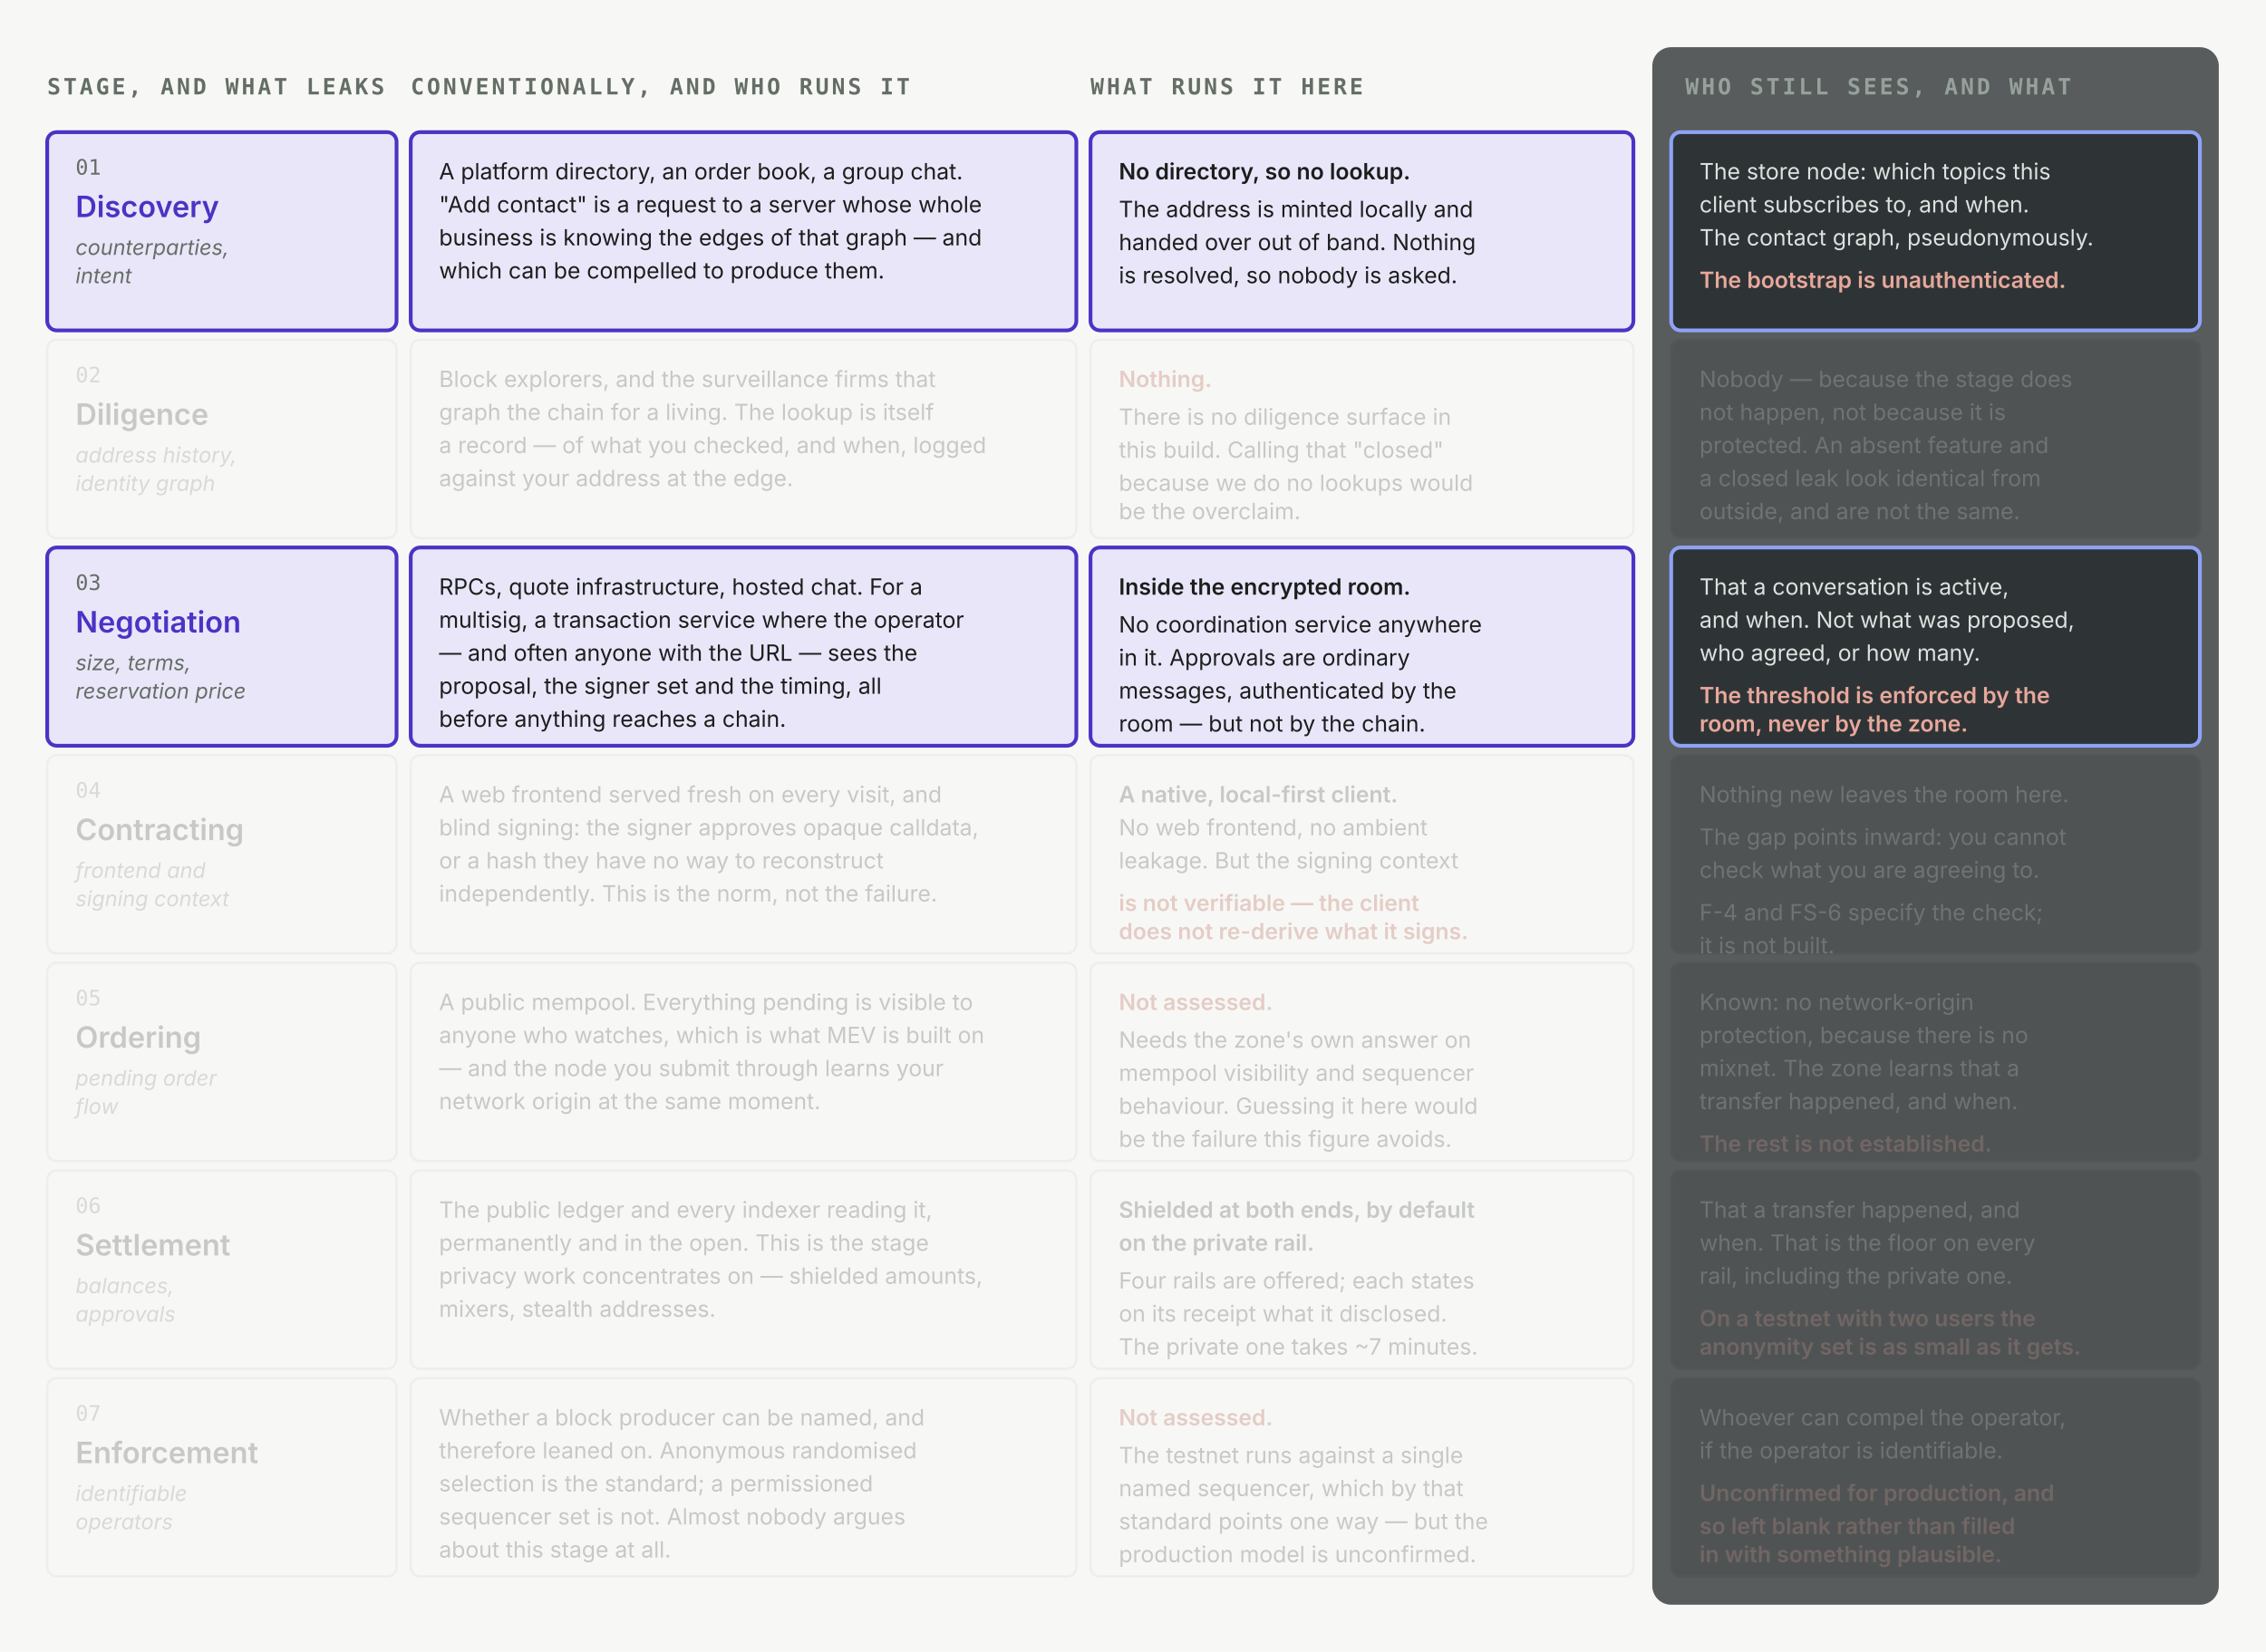
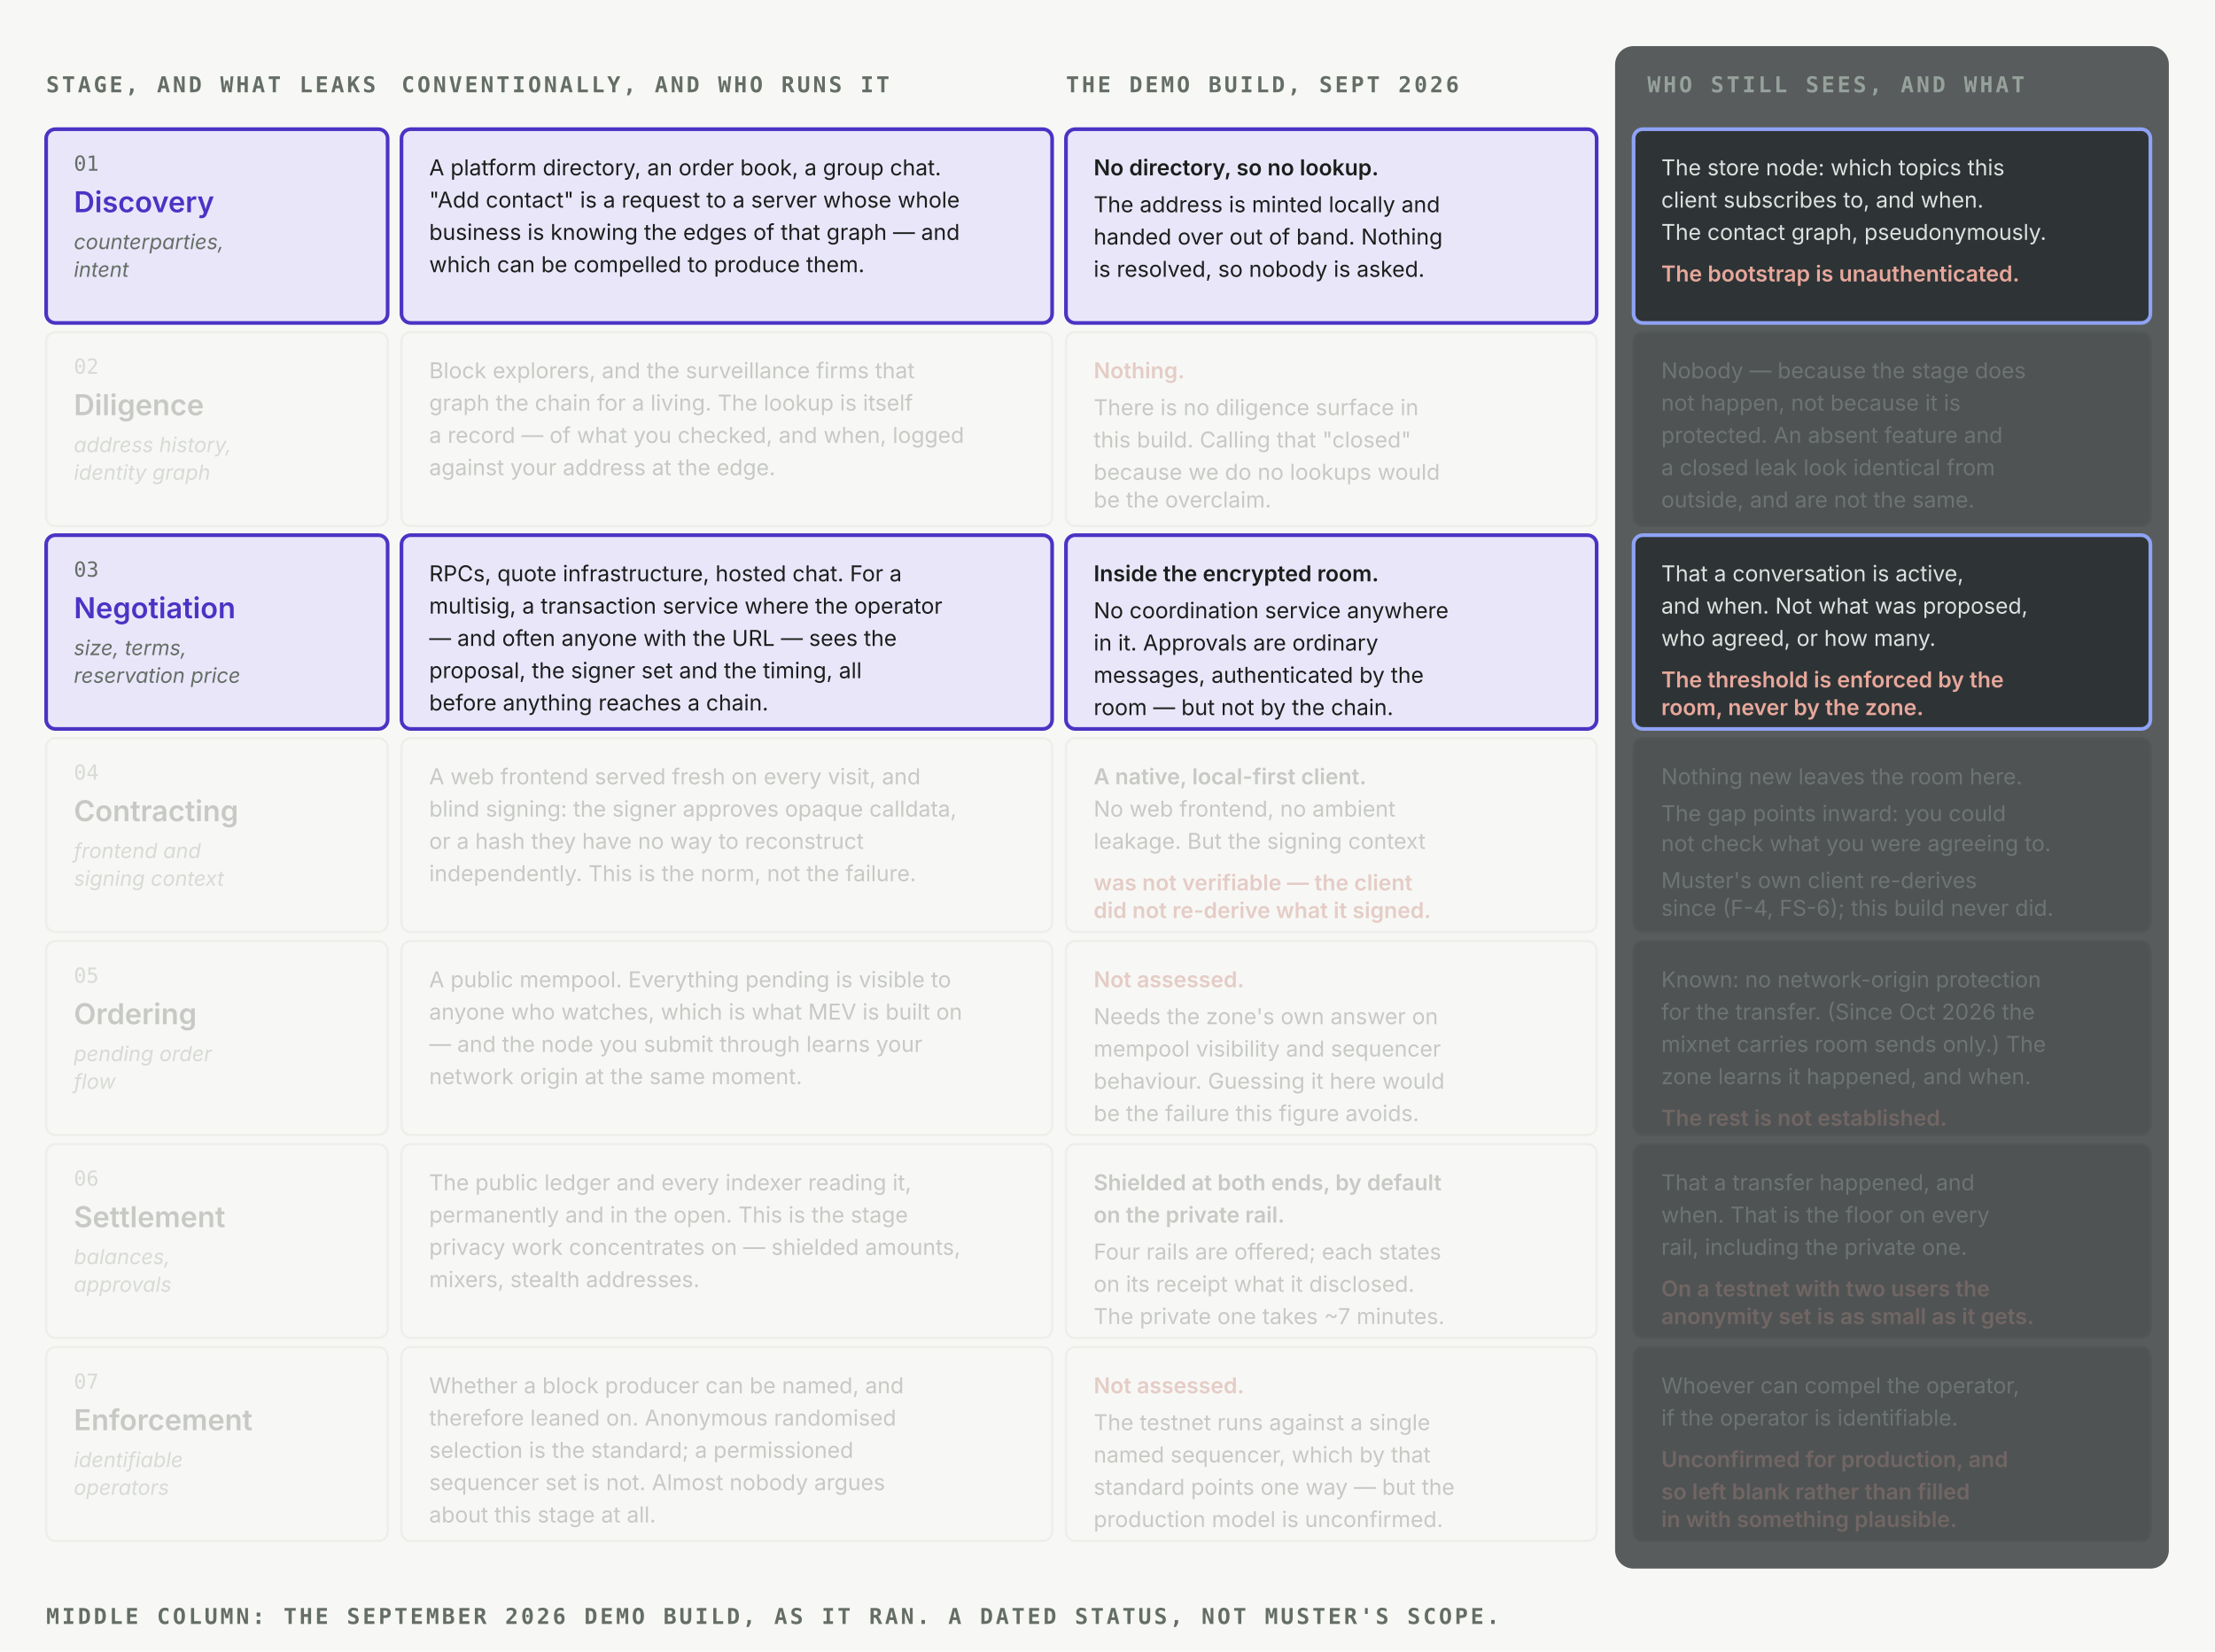
- <svg xmlns="http://www.w3.org/2000/svg" class="bc-svg" width="960" height="700" viewBox="0 0 960 700" data-view="obs-store-node" role="img" aria-labelledby="bc-svg-title bc-svg-desc">
+ <svg xmlns="http://www.w3.org/2000/svg" class="bc-svg" width="960" height="716" viewBox="0 0 960 716" data-view="obs-store-node" role="img" aria-labelledby="bc-svg-title bc-svg-desc">
  <style>
  /* Tokens are declared on .bc-svg as well as .bc so that an &lt;svg&gt; lifted out of
     this page for static export carries them without any CSS rewriting. */
  .bc, .bc-svg {
    --bc-paper:   #E4E6E0;
    --bc-surface: #F7F8F5;
    --bc-ink:     #1A1F1C;
    --bc-muted:   #656E66;
    --bc-rule:    #C6CBC3;

    --bc-signal:      #4B33C4;
    --bc-signal-soft: #EAE6FA;
    --bc-settled:      #1E6B52;
    --bc-settled-soft: #DFEDE6;
    --bc-alarm:      #A32D1E;
    --bc-alarm-soft: #F6E3DF;

    --bc-outside:        #23282A;
    --bc-outside-ink:    #DCE2DE;
    --bc-outside-rule:   #3A4144;
    --bc-outside-accent: #8FA3F5;

    --bc-mono: 'DM Mono', ui-monospace, 'SF Mono', Menlo, monospace;
    --bc-sans: 'Instrument Sans', -apple-system, BlinkMacSystemFont, 'Segoe UI', sans-serif;
    --bc-dim: 0.22;
  }
  .bc { margin: 2em 0; color: #1A1F1C; }

  .bc-panel {
    background: #F7F8F5;
    border: 1px solid #C6CBC3;
    border-radius: 10px;
    overflow: hidden;
  }
  .bc-panel-header {
    padding: 0.7em 1.1em;
    background: #E4E6E0;
    border-bottom: 1px solid #C6CBC3;
    font-family: 'DM Mono', ui-monospace, 'SF Mono', Menlo, monospace;
    font-size: 0.7em;
    font-weight: 600;
    color: #656E66;
    text-transform: uppercase;
    letter-spacing: 0.08em;
    display: flex;
    align-items: center;
    gap: 0.6em;
  }
  .bc-panel-header .bc-spacer { margin-left: auto; }

  .bc-playpause {
    font-family: 'DM Mono', ui-monospace, 'SF Mono', Menlo, monospace;
    font-size: 0.95em;
    text-transform: uppercase;
    letter-spacing: 0.06em;
    padding: 0.3em 0.7em;
    border: 1px solid #C6CBC3;
    background: #F7F8F5;
    color: #656E66;
    border-radius: 999px;
    cursor: pointer;
  }
  .bc-playpause:hover { border-color: #1A1F1C; color: #1A1F1C; }
  .bc-playpause:focus-visible { outline: 2px solid #4B33C4; outline-offset: 2px; }

  /* ── Tabs ── */
  .bc-tabs {
    display: flex;
    flex-wrap: wrap;
    gap: 0.35em;
    padding: 0.85em 1em;
    background: #E4E6E0;
    border-bottom: 1px solid #C6CBC3;
  }
  .bc-tab {
    font-family: 'Instrument Sans', -apple-system, BlinkMacSystemFont, 'Segoe UI', sans-serif;
    font-size: 0.82em;
    font-weight: 500;
    padding: 0.42em 0.9em;
    border: 1px solid #C6CBC3;
    background: #F7F8F5;
    color: #656E66;
    border-radius: 999px;
    cursor: pointer;
    line-height: 1.25;
  }
  .bc-tab:hover { border-color: #1A1F1C; color: #1A1F1C; }
  .bc-tab:focus-visible { outline: 2px solid #4B33C4; outline-offset: 2px; }
  .bc-tab[aria-selected="true"] {
    background: #1A1F1C;
    border-color: #1A1F1C;
    color: #F7F8F5;
  }

  .bc-stage { padding: 1.3em 1em 0.9em; background: #F7F8F5; }
  .bc-svg { display: block; width: 100%; height: auto; max-width: 100%; }

  /* ── Column furniture ── */
  .bc-col-head {
    font-family: 'DM Mono', ui-monospace, 'SF Mono', Menlo, monospace;
    font-size: 9.5px;
    font-weight: 600;
    letter-spacing: 0.12em;
    fill: #656E66;
  }
  .bc-col-head-out { fill: #96A19B; }
  .bc-col-bg { fill: #23282A; stroke: none; }

  /* ── Nodes ── */
  .bc-node rect {
    fill: #F7F8F5;
    stroke: #C6CBC3;
    stroke-width: 1;
    transition: fill 0.3s ease, stroke 0.3s ease, opacity 0.3s ease;
  }
  .bc-node text {
    font-family: 'Instrument Sans', -apple-system, BlinkMacSystemFont, 'Segoe UI', sans-serif;
    fill: #1A1F1C;
    font-size: 9.5px;
    transition: fill 0.3s ease, opacity 0.3s ease;
  }
  /* These are written `.bc-node text.x`, not `.x`. A bare single-class selector
     is specificity 0-1-0 and loses to `.bc-node text` at 0-1-1, so the modifier's
     font-weight would apply while its FILL silently did not — a gap flag would
     come out bold and black instead of bold and red, which is the one colour in
     this figure that carries meaning on its own. */
  .bc-node text.bc-stage-num  { font-family: 'DM Mono', ui-monospace, 'SF Mono', Menlo, monospace; font-size: 9px; fill: #656E66; }
  .bc-node text.bc-stage-name { font-size: 12.5px; font-weight: 600; }
  .bc-node text.bc-stage-leak { font-size: 9px; fill: #656E66; font-style: italic; }
  .bc-node text.bc-lead { font-weight: 600; }
  .bc-node text.bc-flag { fill: #A32D1E; font-weight: 600; }

  /* Beyond the device: dark ground, light ink. */
  .bc-node-out rect { fill: #2E3436; stroke: #3A4144; }
  .bc-node-out text { fill: #DCE2DE; }
  .bc-node-out text.bc-flag { fill: #E8A79B; }

  /* ── Dimming ── */
  .bc-svg[data-view]:not([data-view="overview"]) .bc-node:not(.bc-hl) rect,
  .bc-svg[data-view]:not([data-view="overview"]) .bc-node:not(.bc-hl) text {
    opacity: 0.22;
  }
  .bc-svg[data-view]:not([data-view="overview"]) .bc-col-bg { opacity: 0.75; }

  /* ── Highlight ── */
  .bc-svg .bc-hl.bc-node rect { fill: #EAE6FA; stroke: #4B33C4; stroke-width: 1.6; }
  .bc-svg .bc-hl.bc-node .bc-stage-name { fill: #4B33C4; }

  /* A lit observer cell keeps its dark ground. Crossing out of the room is the
     one thing a highlight must never make look safe. */
  .bc-svg .bc-hl.bc-node-out rect { fill: #2E3436; stroke: #8FA3F5; stroke-width: 1.6; }
  .bc-svg .bc-hl.bc-node-out text { fill: #DCE2DE; }
  /* Out-specificities again: a lit observer cell must not wash its gap flags
     back to plain ink. */
  .bc-svg .bc-hl.bc-node-out text.bc-flag { fill: #E8A79B; }

  /* ── Caption ── */
  .bc-caption { padding: 1em 1.3em 1.15em; border-top: 1px solid #C6CBC3; background: #E4E6E0; }
  .bc-caption h3 { font-family: 'Instrument Sans', -apple-system, BlinkMacSystemFont, 'Segoe UI', sans-serif; font-size: 0.98em; font-weight: 600; margin: 0 0 0.3em; }
  .bc-caption p { margin: 0; font-size: 0.92em; color: #3F4742; line-height: 1.6; }
  .bc-caption .bc-tag {
    display: inline-block; font-family: 'DM Mono', ui-monospace, 'SF Mono', Menlo, monospace; font-size: 0.72em;
    padding: 0.12em 0.5em; border-radius: 3px; background: #F7F8F5;
    border: 1px solid #C6CBC3; color: #656E66;
    text-transform: uppercase; letter-spacing: 0.05em; margin-right: 0.5em; vertical-align: 2px;
  }

  .bc-legend {
    display: flex; flex-wrap: wrap; gap: 1.4em;
    padding: 0.8em 1.3em; border-top: 1px solid #C6CBC3;
    background: #F7F8F5; font-size: 0.8em; color: #656E66;
  }
  .bc-legend span { display: inline-flex; align-items: center; gap: 0.5em; }
  .bc-legend i { width: 20px; height: 12px; border-radius: 2px; display: inline-block; }
  .bc-key-here { background: #F7F8F5; border: 1px solid #C6CBC3; }
  .bc-key-out  { background: #2E3436; border: 1px solid #3A4144; }
  .bc-key-flag { background: #F6E3DF; border: 1px solid #A32D1E; }

  @media (prefers-reduced-motion: reduce) {
    .bc-node rect, .bc-node text, .bc-col-bg { transition: none; }
  }

  /* ── added by export-frames.mjs ── */
  .bc-dim rect, .bc-dim text { opacity: 0.22; }
  .bc-dim .bc-entry-frame, .bc-dim .bc-entry-header { opacity: 0.38; }
  .bc-dim text.bc-entry-title { opacity: 0.6; }
  .bc-dim path { opacity: 0.18; }
  .bc-flow-arrow path { animation: none; }
</style>
-   <rect width="960" height="700" fill="#F7F8F5" />
+   <rect width="960" height="716" fill="#F7F8F5" />
  <rect class="bc-col-bg" x="700" y="20" width="240" height="660" rx="8" />
  <text class="bc-col-head" x="20" y="40">STAGE, AND WHAT LEAKS</text>
  <text class="bc-col-head" x="174" y="40">CONVENTIONALLY, AND WHO RUNS IT</text>
-   <text class="bc-col-head" x="462" y="40">WHAT RUNS IT HERE</text>
+   <text class="bc-col-head" x="462" y="40">THE DEMO BUILD, SEPT 2026</text>
  <text class="bc-col-head bc-col-head-out" x="714" y="40">WHO STILL SEES, AND WHAT</text>
  <g class="bc-node bc-hl" data-id="stage-discovery">
    <rect x="20" y="56" width="148" height="84" rx="4" />
    <rect x="174" y="56" width="282" height="84" rx="4" />
    <rect x="462" y="56" width="230" height="84" rx="4" />
    <text class="bc-stage-num" x="32" y="74">01</text>
    <text class="bc-stage-name" x="32" y="92">Discovery</text>
    <text class="bc-stage-leak" x="32" y="108">counterparties,</text>
    <text class="bc-stage-leak" x="32" y="120">intent</text>
    <text x="186" y="76">A platform directory, an order book, a group chat.</text>
    <text x="186" y="90">"Add contact" is a request to a server whose whole</text>
    <text x="186" y="104">business is knowing the edges of that graph — and</text>
    <text x="186" y="118">which can be compelled to produce them.</text>
    <text x="474" y="76" class="bc-lead">No directory, so no lookup.</text>
    <text x="474" y="92">The address is minted locally and</text>
    <text x="474" y="106">handed over out of band. Nothing</text>
    <text x="474" y="120">is resolved, so nobody is asked.</text>
  </g>
  <g class="bc-node bc-node-out bc-hl" data-id="obs-discovery">
    <rect x="708" y="56" width="224" height="84" rx="4" />
    <text x="720" y="76">The store node: which topics this</text>
    <text x="720" y="90">client subscribes to, and when.</text>
    <text x="720" y="104">The contact graph, pseudonymously.</text>
    <text x="720" y="122" class="bc-flag">The bootstrap is unauthenticated.</text>
  </g>
  <g class="bc-node bc-dim" data-id="stage-diligence">
    <rect x="20" y="144" width="148" height="84" rx="4" />
    <rect x="174" y="144" width="282" height="84" rx="4" />
    <rect x="462" y="144" width="230" height="84" rx="4" />
    <text class="bc-stage-num" x="32" y="162">02</text>
    <text class="bc-stage-name" x="32" y="180">Diligence</text>
    <text class="bc-stage-leak" x="32" y="196">address history,</text>
    <text class="bc-stage-leak" x="32" y="208">identity graph</text>
    <text x="186" y="164">Block explorers, and the surveillance firms that</text>
    <text x="186" y="178">graph the chain for a living. The lookup is itself</text>
    <text x="186" y="192">a record — of what you checked, and when, logged</text>
    <text x="186" y="206">against your address at the edge.</text>
    <text x="474" y="164" class="bc-flag">Nothing.</text>
    <text x="474" y="180">There is no diligence surface in</text>
    <text x="474" y="194">this build. Calling that "closed"</text>
    <text x="474" y="208">because we do no lookups would</text>
    <text x="474" y="220">be the overclaim.</text>
  </g>
  <g class="bc-node bc-node-out bc-dim" data-id="obs-diligence">
    <rect x="708" y="144" width="224" height="84" rx="4" />
    <text x="720" y="164">Nobody — because the stage does</text>
    <text x="720" y="178">not happen, not because it is</text>
    <text x="720" y="192">protected. An absent feature and</text>
    <text x="720" y="206">a closed leak look identical from</text>
    <text x="720" y="220">outside, and are not the same.</text>
  </g>
  <g class="bc-node bc-hl" data-id="stage-negotiation">
    <rect x="20" y="232" width="148" height="84" rx="4" />
    <rect x="174" y="232" width="282" height="84" rx="4" />
    <rect x="462" y="232" width="230" height="84" rx="4" />
    <text class="bc-stage-num" x="32" y="250">03</text>
    <text class="bc-stage-name" x="32" y="268">Negotiation</text>
    <text class="bc-stage-leak" x="32" y="284">size, terms,</text>
    <text class="bc-stage-leak" x="32" y="296">reservation price</text>
    <text x="186" y="252">RPCs, quote infrastructure, hosted chat. For a</text>
    <text x="186" y="266">multisig, a transaction service where the operator</text>
    <text x="186" y="280">— and often anyone with the URL — sees the</text>
    <text x="186" y="294">proposal, the signer set and the timing, all</text>
    <text x="186" y="308">before anything reaches a chain.</text>
    <text x="474" y="252" class="bc-lead">Inside the encrypted room.</text>
    <text x="474" y="268">No coordination service anywhere</text>
    <text x="474" y="282">in it. Approvals are ordinary</text>
    <text x="474" y="296">messages, authenticated by the</text>
    <text x="474" y="310">room — but not by the chain.</text>
  </g>
  <g class="bc-node bc-node-out bc-hl" data-id="obs-negotiation">
    <rect x="708" y="232" width="224" height="84" rx="4" />
    <text x="720" y="252">That a conversation is active,</text>
    <text x="720" y="266">and when. Not what was proposed,</text>
    <text x="720" y="280">who agreed, or how many.</text>
    <text x="720" y="298" class="bc-flag">The threshold is enforced by the</text>
    <text x="720" y="310" class="bc-flag">room, never by the zone.</text>
  </g>
  <g class="bc-node bc-dim" data-id="stage-contracting">
    <rect x="20" y="320" width="148" height="84" rx="4" />
    <rect x="174" y="320" width="282" height="84" rx="4" />
    <rect x="462" y="320" width="230" height="84" rx="4" />
    <text class="bc-stage-num" x="32" y="338">04</text>
    <text class="bc-stage-name" x="32" y="356">Contracting</text>
    <text class="bc-stage-leak" x="32" y="372">frontend and</text>
    <text class="bc-stage-leak" x="32" y="384">signing context</text>
    <text x="186" y="340">A web frontend served fresh on every visit, and</text>
    <text x="186" y="354">blind signing: the signer approves opaque calldata,</text>
    <text x="186" y="368">or a hash they have no way to reconstruct</text>
    <text x="186" y="382">independently. This is the norm, not the failure.</text>
    <text x="474" y="340" class="bc-lead">A native, local-first client.</text>
    <text x="474" y="354">No web frontend, no ambient</text>
    <text x="474" y="368">leakage. But the signing context</text>
-     <text x="474" y="386" class="bc-flag">is not verifiable — the client</text>
-     <text x="474" y="398" class="bc-flag">does not re-derive what it signs.</text>
+     <text x="474" y="386" class="bc-flag">was not verifiable — the client</text>
+     <text x="474" y="398" class="bc-flag">did not re-derive what it signed.</text>
  </g>
  <g class="bc-node bc-node-out bc-dim" data-id="obs-contracting">
    <rect x="708" y="320" width="224" height="84" rx="4" />
    <text x="720" y="340">Nothing new leaves the room here.</text>
-     <text x="720" y="358">The gap points inward: you cannot</text>
-     <text x="720" y="372">check what you are agreeing to.</text>
-     <text x="720" y="390">F-4 and FS-6 specify the check;</text>
-     <text x="720" y="404">it is not built.</text>
+     <text x="720" y="356">The gap points inward: you could</text>
+     <text x="720" y="369">not check what you were agreeing to.</text>
+     <text x="720" y="385">Muster's own client re-derives</text>
+     <text x="720" y="397">since (F-4, FS-6); this build never did.</text>
  </g>
  <g class="bc-node bc-dim" data-id="stage-ordering">
    <rect x="20" y="408" width="148" height="84" rx="4" />
    <rect x="174" y="408" width="282" height="84" rx="4" />
    <rect x="462" y="408" width="230" height="84" rx="4" />
    <text class="bc-stage-num" x="32" y="426">05</text>
    <text class="bc-stage-name" x="32" y="444">Ordering</text>
    <text class="bc-stage-leak" x="32" y="460">pending order</text>
    <text class="bc-stage-leak" x="32" y="472">flow</text>
    <text x="186" y="428">A public mempool. Everything pending is visible to</text>
    <text x="186" y="442">anyone who watches, which is what MEV is built on</text>
    <text x="186" y="456">— and the node you submit through learns your</text>
    <text x="186" y="470">network origin at the same moment.</text>
    <text x="474" y="428" class="bc-flag">Not assessed.</text>
    <text x="474" y="444">Needs the zone's own answer on</text>
    <text x="474" y="458">mempool visibility and sequencer</text>
    <text x="474" y="472">behaviour. Guessing it here would</text>
    <text x="474" y="486">be the failure this figure avoids.</text>
  </g>
  <g class="bc-node bc-node-out bc-dim" data-id="obs-ordering">
    <rect x="708" y="408" width="224" height="84" rx="4" />
-     <text x="720" y="428">Known: no network-origin</text>
-     <text x="720" y="442">protection, because there is no</text>
-     <text x="720" y="456">mixnet. The zone learns that a</text>
-     <text x="720" y="470">transfer happened, and when.</text>
+     <text x="720" y="428">Known: no network-origin protection</text>
+     <text x="720" y="442">for the transfer. (Since Oct 2026 the</text>
+     <text x="720" y="456">mixnet carries room sends only.) The</text>
+     <text x="720" y="470">zone learns it happened, and when.</text>
    <text x="720" y="488" class="bc-flag">The rest is not established.</text>
  </g>
  <g class="bc-node bc-dim" data-id="stage-settlement">
    <rect x="20" y="496" width="148" height="84" rx="4" />
    <rect x="174" y="496" width="282" height="84" rx="4" />
    <rect x="462" y="496" width="230" height="84" rx="4" />
    <text class="bc-stage-num" x="32" y="514">06</text>
    <text class="bc-stage-name" x="32" y="532">Settlement</text>
    <text class="bc-stage-leak" x="32" y="548">balances,</text>
    <text class="bc-stage-leak" x="32" y="560">approvals</text>
    <text x="186" y="516">The public ledger and every indexer reading it,</text>
    <text x="186" y="530">permanently and in the open. This is the stage</text>
    <text x="186" y="544">privacy work concentrates on — shielded amounts,</text>
    <text x="186" y="558">mixers, stealth addresses.</text>
    <text x="474" y="516" class="bc-lead">Shielded at both ends, by default</text>
    <text x="474" y="530" class="bc-lead">on the private rail.</text>
    <text x="474" y="546">Four rails are offered; each states</text>
    <text x="474" y="560">on its receipt what it disclosed.</text>
    <text x="474" y="574">The private one takes ~7 minutes.</text>
  </g>
  <g class="bc-node bc-node-out bc-dim" data-id="obs-settlement">
    <rect x="708" y="496" width="224" height="84" rx="4" />
    <text x="720" y="516">That a transfer happened, and</text>
    <text x="720" y="530">when. That is the floor on every</text>
    <text x="720" y="544">rail, including the private one.</text>
    <text x="720" y="562" class="bc-flag">On a testnet with two users the</text>
    <text x="720" y="574" class="bc-flag">anonymity set is as small as it gets.</text>
  </g>
  <g class="bc-node bc-dim" data-id="stage-enforcement">
    <rect x="20" y="584" width="148" height="84" rx="4" />
    <rect x="174" y="584" width="282" height="84" rx="4" />
    <rect x="462" y="584" width="230" height="84" rx="4" />
    <text class="bc-stage-num" x="32" y="602">07</text>
    <text class="bc-stage-name" x="32" y="620">Enforcement</text>
    <text class="bc-stage-leak" x="32" y="636">identifiable</text>
    <text class="bc-stage-leak" x="32" y="648">operators</text>
    <text x="186" y="604">Whether a block producer can be named, and</text>
    <text x="186" y="618">therefore leaned on. Anonymous randomised</text>
    <text x="186" y="632">selection is the standard; a permissioned</text>
    <text x="186" y="646">sequencer set is not. Almost nobody argues</text>
    <text x="186" y="660">about this stage at all.</text>
    <text x="474" y="604" class="bc-flag">Not assessed.</text>
    <text x="474" y="620">The testnet runs against a single</text>
    <text x="474" y="634">named sequencer, which by that</text>
    <text x="474" y="648">standard points one way — but the</text>
    <text x="474" y="662">production model is unconfirmed.</text>
  </g>
  <g class="bc-node bc-node-out bc-dim" data-id="obs-enforcement">
    <rect x="708" y="584" width="224" height="84" rx="4" />
    <text x="720" y="604">Whoever can compel the operator,</text>
    <text x="720" y="618">if the operator is identifiable.</text>
    <text x="720" y="636" class="bc-flag">Unconfirmed for production, and</text>
    <text x="720" y="650" class="bc-flag">so left blank rather than filled</text>
    <text x="720" y="662" class="bc-flag">in with something plausible.</text>
  </g>
+   <text class="bc-col-head" x="20" y="704">MIDDLE COLUMN: THE SEPTEMBER 2026 DEMO BUILD, AS IT RAN. A DATED STATUS, NOT MUSTER'S SCOPE.</text>
  <g class="bc-flow-arrows" />
</svg>
